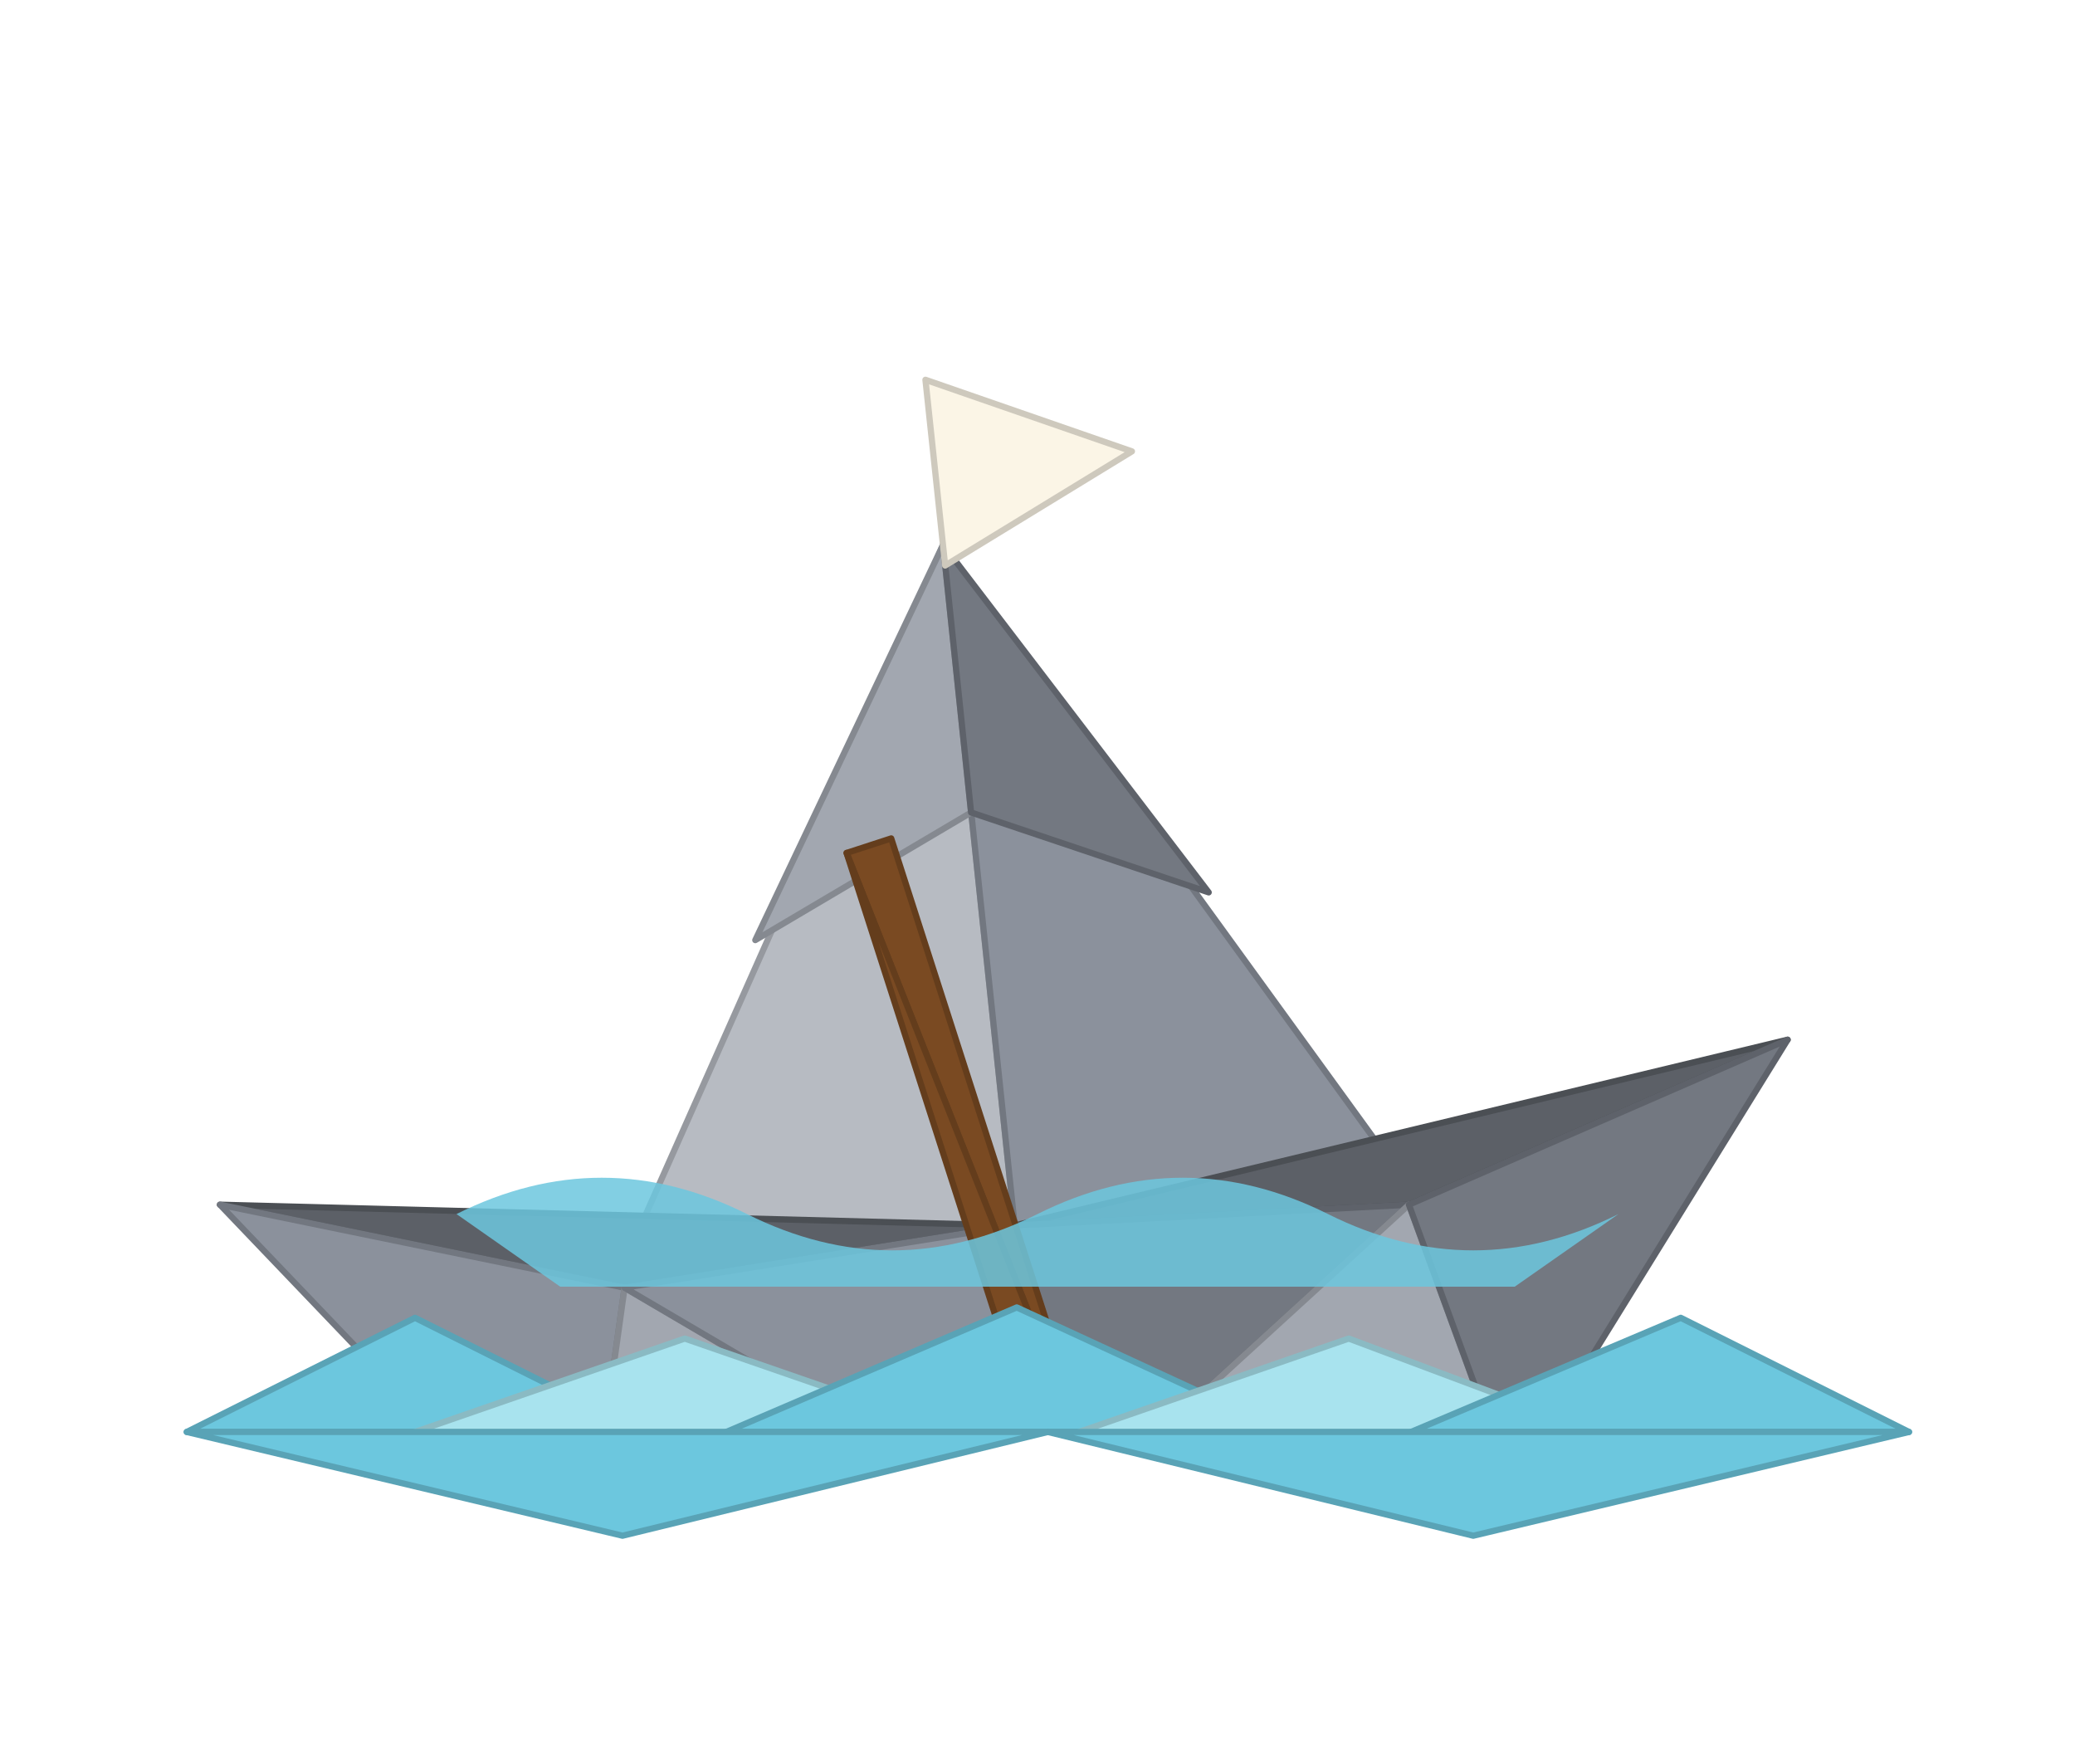
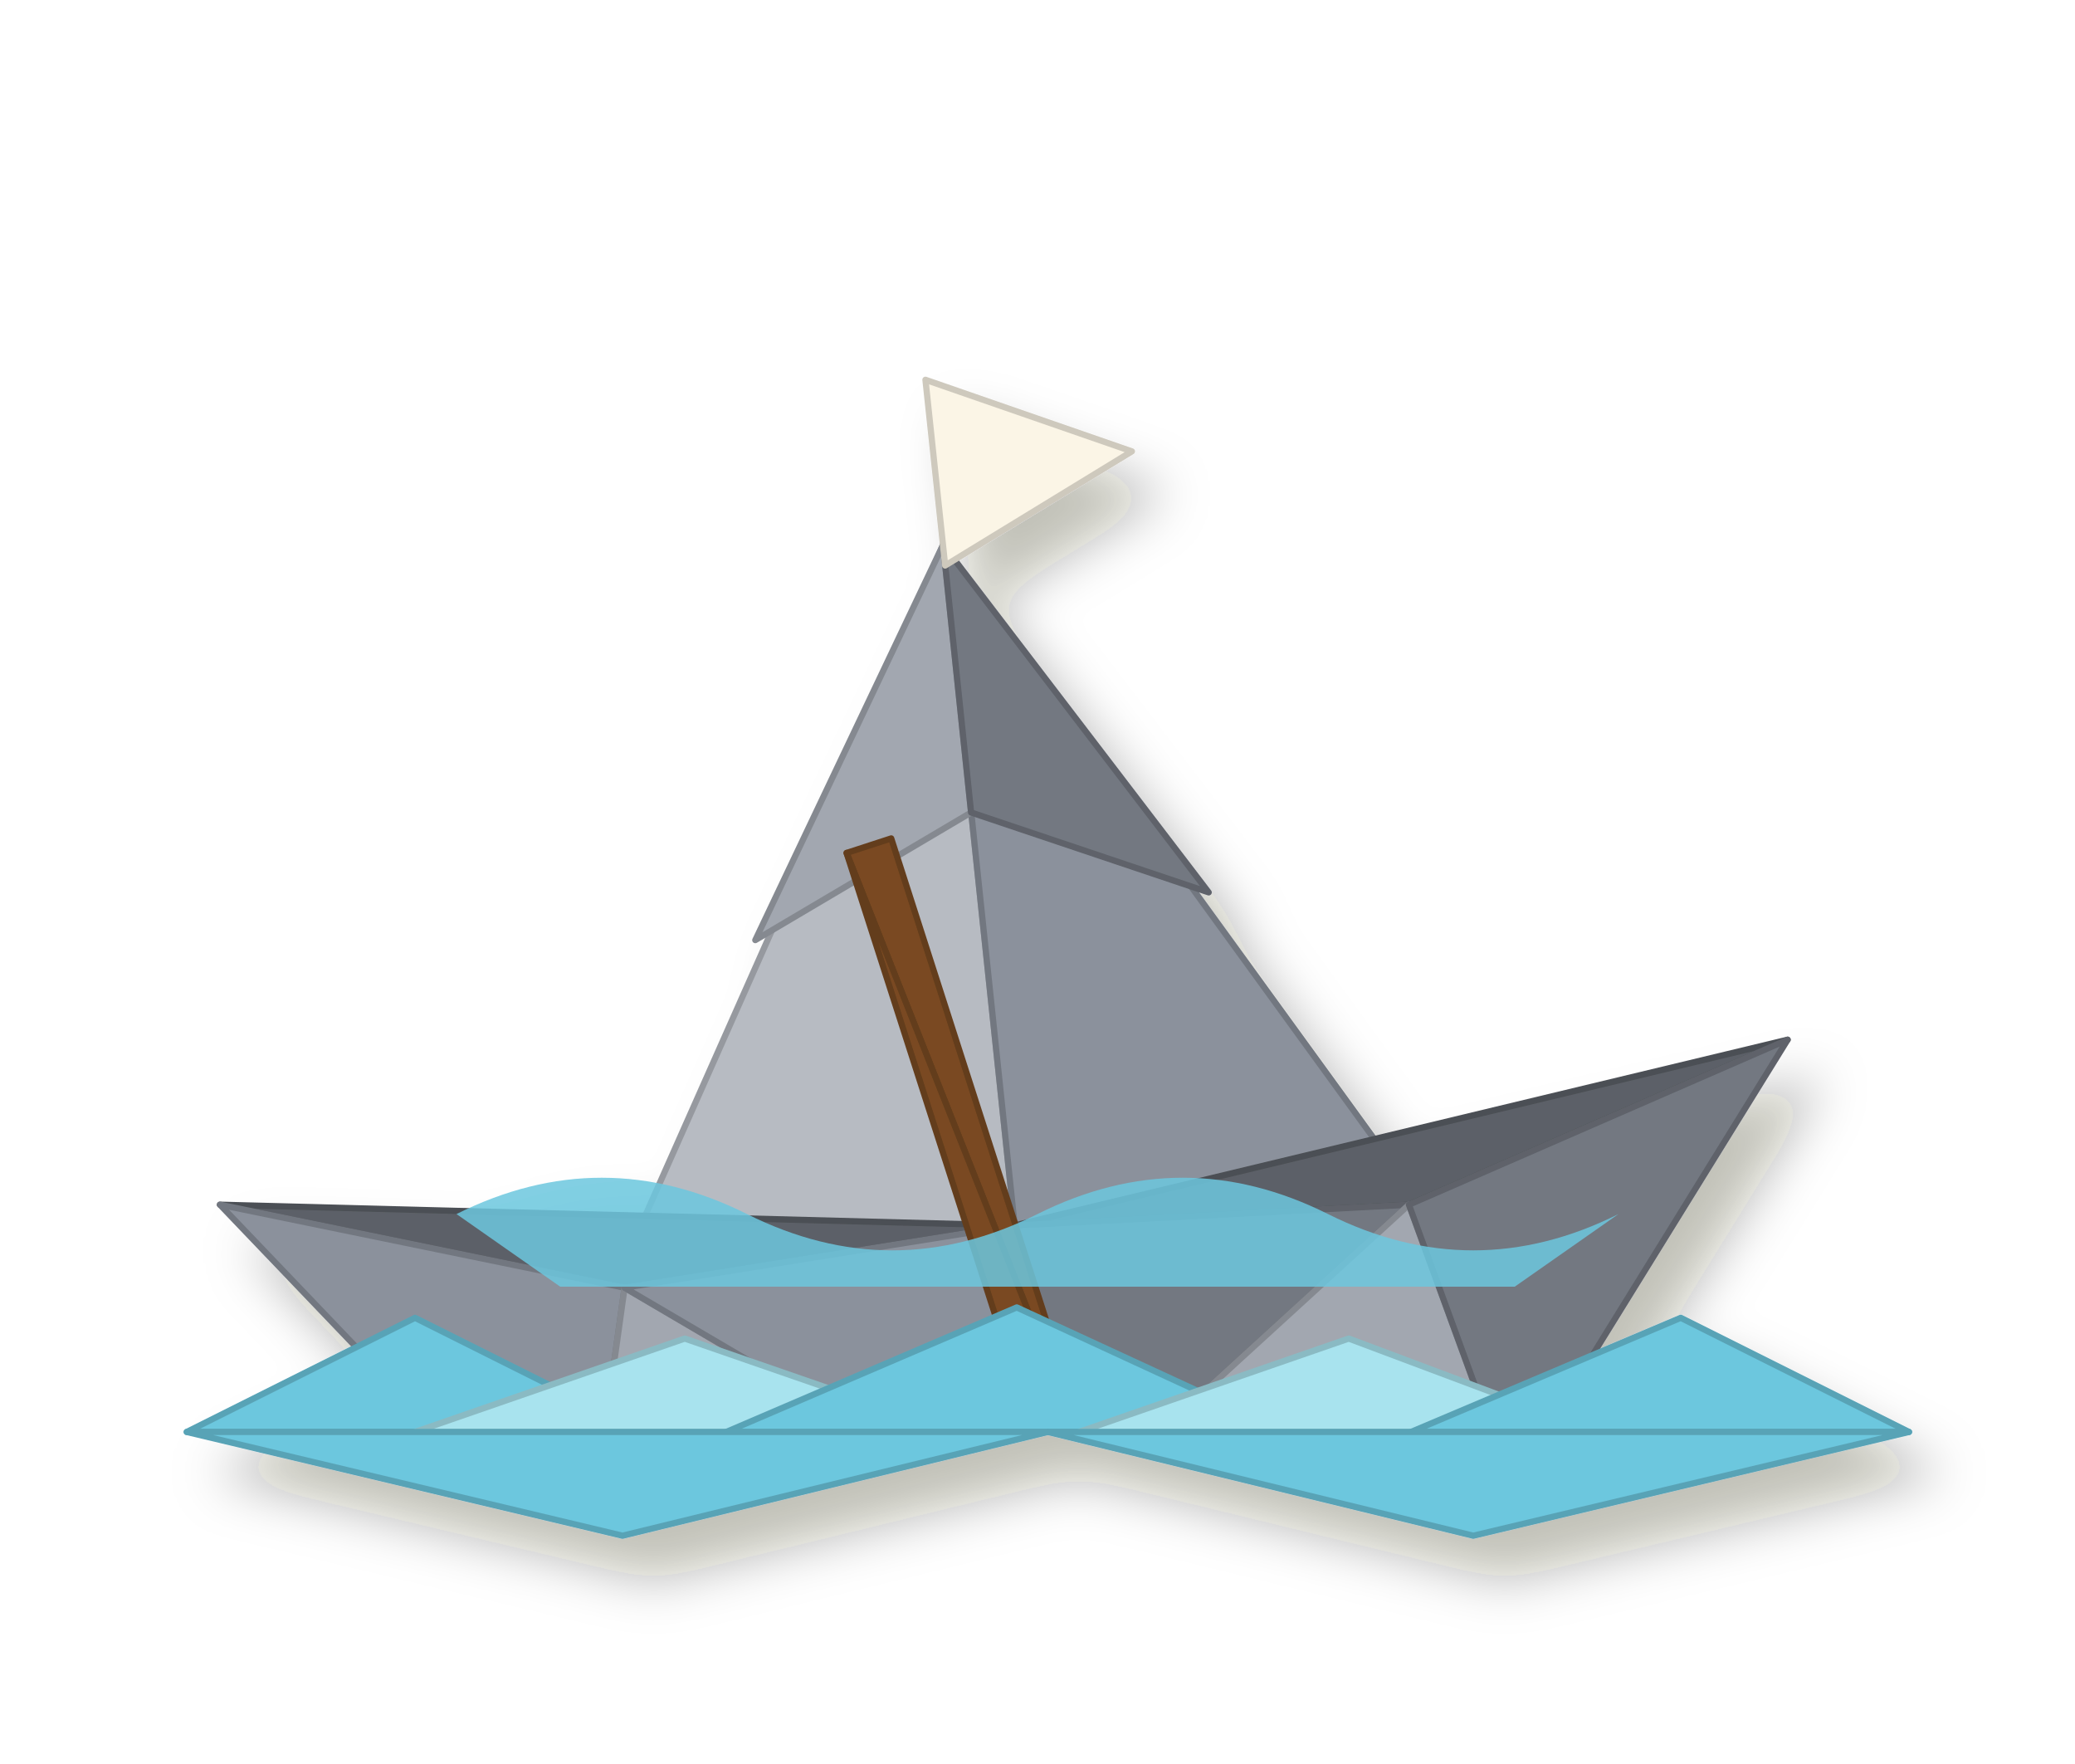
<svg xmlns="http://www.w3.org/2000/svg" viewBox="0 0 200 170" width="400" height="340">
-   <defs>
-     <clipPath id="eBOT-bateau-rempli-d-eau">
-       <rect x="-50" y="-50" width="300" height="188" />
-     </clipPath>
-   </defs>
-   <g clip-path="url(#eBOT-bateau-rempli-d-eau)">
-     <polygon points="60,122.1 90.9,52.5 97.8,118.1" fill="#b7bbc2" stroke="#96999f" stroke-width="0.6" stroke-linejoin="round" />
-     <polygon points="90.9,52.5 135.6,114.1 97.8,118.1" fill="#8b919c" stroke="#727780" stroke-width="0.6" stroke-linejoin="round" />
-     <polygon points="72.8,90.6 90.9,52.5 93.6,78.3" fill="#a2a7b0" stroke="#858990" stroke-width="0.6" stroke-linejoin="round" />
-     <polygon points="90.9,52.5 116.5,86 93.6,78.3" fill="#737881" stroke="#5e626a" stroke-width="0.6" stroke-linejoin="round" />
-     <polygon points="91.1,54.5 89.2,36.6 109.1,43.5" fill="#fbf5e6" stroke="#cec9bd" stroke-width="0.6" stroke-linejoin="round" />
-     <polygon points="21.2,116.1 97.8,118.1 60.2,124.1" fill="#5c6067" stroke="#4b4f54" stroke-width="0.6" stroke-linejoin="round" />
-     <polygon points="97.8,118.1 172.3,100.2 135.8,116.1" fill="#5c6067" stroke="#4b4f54" stroke-width="0.6" stroke-linejoin="round" />
-     <polygon points="21.2,116.1 60.2,124.1 56.2,152.7" fill="#8b919c" stroke="#727780" stroke-width="0.6" stroke-linejoin="round" />
-     <polygon points="60.2,124.1 100.9,148 56.2,152.7" fill="#a2a7b0" stroke="#858990" stroke-width="0.6" stroke-linejoin="round" />
-     <polygon points="60.2,124.1 97.8,118.1 100.9,148" fill="#8b919c" stroke="#727780" stroke-width="0.6" stroke-linejoin="round" />
-     <polygon points="97.8,118.1 135.8,116.1 100.9,148" fill="#737881" stroke="#5e626a" stroke-width="0.6" stroke-linejoin="round" />
-     <polygon points="135.8,116.1 145.7,143.2 100.9,148" fill="#a2a7b0" stroke="#858990" stroke-width="0.6" stroke-linejoin="round" />
-     <polygon points="135.8,116.1 172.3,100.2 145.7,143.2" fill="#737881" stroke="#5e626a" stroke-width="0.6" stroke-linejoin="round" />
-     <polygon points="85.9,80.8 81.6,82.2 106.8,145.8" fill="#7a4a22" stroke="#643d1c" stroke-width="0.6" stroke-linejoin="round" />
-     <polygon points="81.6,82.2 102.5,147.2 106.8,145.8" fill="#7a4a22" stroke="#643d1c" stroke-width="0.6" stroke-linejoin="round" />
-     <polygon points="105.1,144.5 99.1,160.5 112.2,170" fill="#b9813f" stroke="#986a34" stroke-width="0.6" stroke-linejoin="round" />
-     <polygon points="105.1,144.5 112.2,170 117.5,156.9" fill="#7a4a22" stroke="#643d1c" stroke-width="0.6" stroke-linejoin="round" />
+   <filter id="papier-BOT-bateau-rempli-d-eau" x="-20%" y="-20%" width="140%" height="145%" color-interpolation-filters="sRGB">
+     <feTurbulence type="fractalNoise" baseFrequency="0.85" numOctaves="3" seed="4" result="bruit" />
+     <feDiffuseLighting in="bruit" lighting-color="#fff" surfaceScale="0.3" diffuseConstant="1.16" result="relief">
+       <feDistantLight azimuth="225" elevation="60" />
+     </feDiffuseLighting>
+     <feComposite in="SourceGraphic" in2="relief" operator="arithmetic" k1="1" result="feuille" />
+     <feDropShadow in="feuille" dx="3" dy="4" stdDeviation="2.5" flood-color="#1d1410" flood-opacity="0.28" />
+   </filter>
+   <g filter="url(#papier-BOT-bateau-rempli-d-eau)">
+     <defs>
+       <clipPath id="eBOT-bateau-rempli-d-eau">
+         <rect x="-50" y="-50" width="300" height="188" />
+       </clipPath>
+     </defs>
+     <g clip-path="url(#eBOT-bateau-rempli-d-eau)">
+       <polygon points="60,122.1 90.9,52.5 97.8,118.1" fill="#b7bbc2" stroke="#96999f" stroke-width="0.6" stroke-linejoin="round" />
+       <polygon points="90.9,52.5 135.6,114.1 97.8,118.1" fill="#8b919c" stroke="#727780" stroke-width="0.6" stroke-linejoin="round" />
+       <polygon points="72.8,90.6 90.9,52.5 93.6,78.3" fill="#a2a7b0" stroke="#858990" stroke-width="0.6" stroke-linejoin="round" />
+       <polygon points="90.9,52.5 116.5,86 93.6,78.3" fill="#737881" stroke="#5e626a" stroke-width="0.6" stroke-linejoin="round" />
+       <polygon points="91.1,54.5 89.2,36.6 109.1,43.5" fill="#fbf5e6" stroke="#cec9bd" stroke-width="0.6" stroke-linejoin="round" />
+       <polygon points="21.2,116.1 97.8,118.1 60.2,124.1" fill="#5c6067" stroke="#4b4f54" stroke-width="0.6" stroke-linejoin="round" />
+       <polygon points="97.8,118.1 172.3,100.2 135.8,116.1" fill="#5c6067" stroke="#4b4f54" stroke-width="0.6" stroke-linejoin="round" />
+       <polygon points="21.2,116.1 60.2,124.1 56.2,152.7" fill="#8b919c" stroke="#727780" stroke-width="0.6" stroke-linejoin="round" />
+       <polygon points="60.2,124.1 100.9,148 56.2,152.7" fill="#a2a7b0" stroke="#858990" stroke-width="0.6" stroke-linejoin="round" />
+       <polygon points="60.2,124.1 97.8,118.1 100.9,148" fill="#8b919c" stroke="#727780" stroke-width="0.6" stroke-linejoin="round" />
+       <polygon points="97.8,118.1 135.8,116.1 100.9,148" fill="#737881" stroke="#5e626a" stroke-width="0.6" stroke-linejoin="round" />
+       <polygon points="135.8,116.1 145.7,143.2 100.9,148" fill="#a2a7b0" stroke="#858990" stroke-width="0.6" stroke-linejoin="round" />
+       <polygon points="135.8,116.1 172.3,100.2 145.7,143.2" fill="#737881" stroke="#5e626a" stroke-width="0.6" stroke-linejoin="round" />
+       <polygon points="85.9,80.8 81.6,82.2 106.8,145.8" fill="#7a4a22" stroke="#643d1c" stroke-width="0.6" stroke-linejoin="round" />
+       <polygon points="81.6,82.2 102.5,147.2 106.8,145.8" fill="#7a4a22" stroke="#643d1c" stroke-width="0.6" stroke-linejoin="round" />
+       <polygon points="105.1,144.5 99.1,160.5 112.2,170" fill="#b9813f" stroke="#986a34" stroke-width="0.6" stroke-linejoin="round" />
+       <polygon points="105.1,144.5 112.2,170 117.5,156.9" fill="#7a4a22" stroke="#643d1c" stroke-width="0.6" stroke-linejoin="round" />
+     </g>
+     <polygon points="18,138 40,127 62,138" fill="#6cc7de" stroke="#59a3b6" stroke-width="0.6" stroke-linejoin="round" />
+     <polygon points="40,138 66,129 92,138" fill="#a8e3ee" stroke="#8abac3" stroke-width="0.6" stroke-linejoin="round" />
+     <polygon points="70,138 98,126 124,138" fill="#6cc7de" stroke="#59a3b6" stroke-width="0.6" stroke-linejoin="round" />
+     <polygon points="104,138 130,129 154,138" fill="#a8e3ee" stroke="#8abac3" stroke-width="0.6" stroke-linejoin="round" />
+     <polygon points="136,138 162,127 184,138" fill="#6cc7de" stroke="#59a3b6" stroke-width="0.6" stroke-linejoin="round" />
+     <polygon points="18,138 101,138 60,148" fill="#6cc7de" stroke="#59a3b6" stroke-width="0.6" stroke-linejoin="round" />
+     <polygon points="101,138 184,138 142,148" fill="#6cc7de" stroke="#59a3b6" stroke-width="0.6" stroke-linejoin="round" />
+     <path d="M44 117 q14 -7 28 0 t28 0 t28 0 t28 0 L146 124 H54Z" fill="#6cc7de" opacity="0.85" />
  </g>
-   <polygon points="18,138 40,127 62,138" fill="#6cc7de" stroke="#59a3b6" stroke-width="0.6" stroke-linejoin="round" />
-   <polygon points="40,138 66,129 92,138" fill="#a8e3ee" stroke="#8abac3" stroke-width="0.6" stroke-linejoin="round" />
-   <polygon points="70,138 98,126 124,138" fill="#6cc7de" stroke="#59a3b6" stroke-width="0.6" stroke-linejoin="round" />
-   <polygon points="104,138 130,129 154,138" fill="#a8e3ee" stroke="#8abac3" stroke-width="0.6" stroke-linejoin="round" />
-   <polygon points="136,138 162,127 184,138" fill="#6cc7de" stroke="#59a3b6" stroke-width="0.6" stroke-linejoin="round" />
-   <polygon points="18,138 101,138 60,148" fill="#6cc7de" stroke="#59a3b6" stroke-width="0.6" stroke-linejoin="round" />
-   <polygon points="101,138 184,138 142,148" fill="#6cc7de" stroke="#59a3b6" stroke-width="0.6" stroke-linejoin="round" />
-   <path d="M44 117 q14 -7 28 0 t28 0 t28 0 t28 0 L146 124 H54Z" fill="#6cc7de" opacity="0.85" />
</svg>
